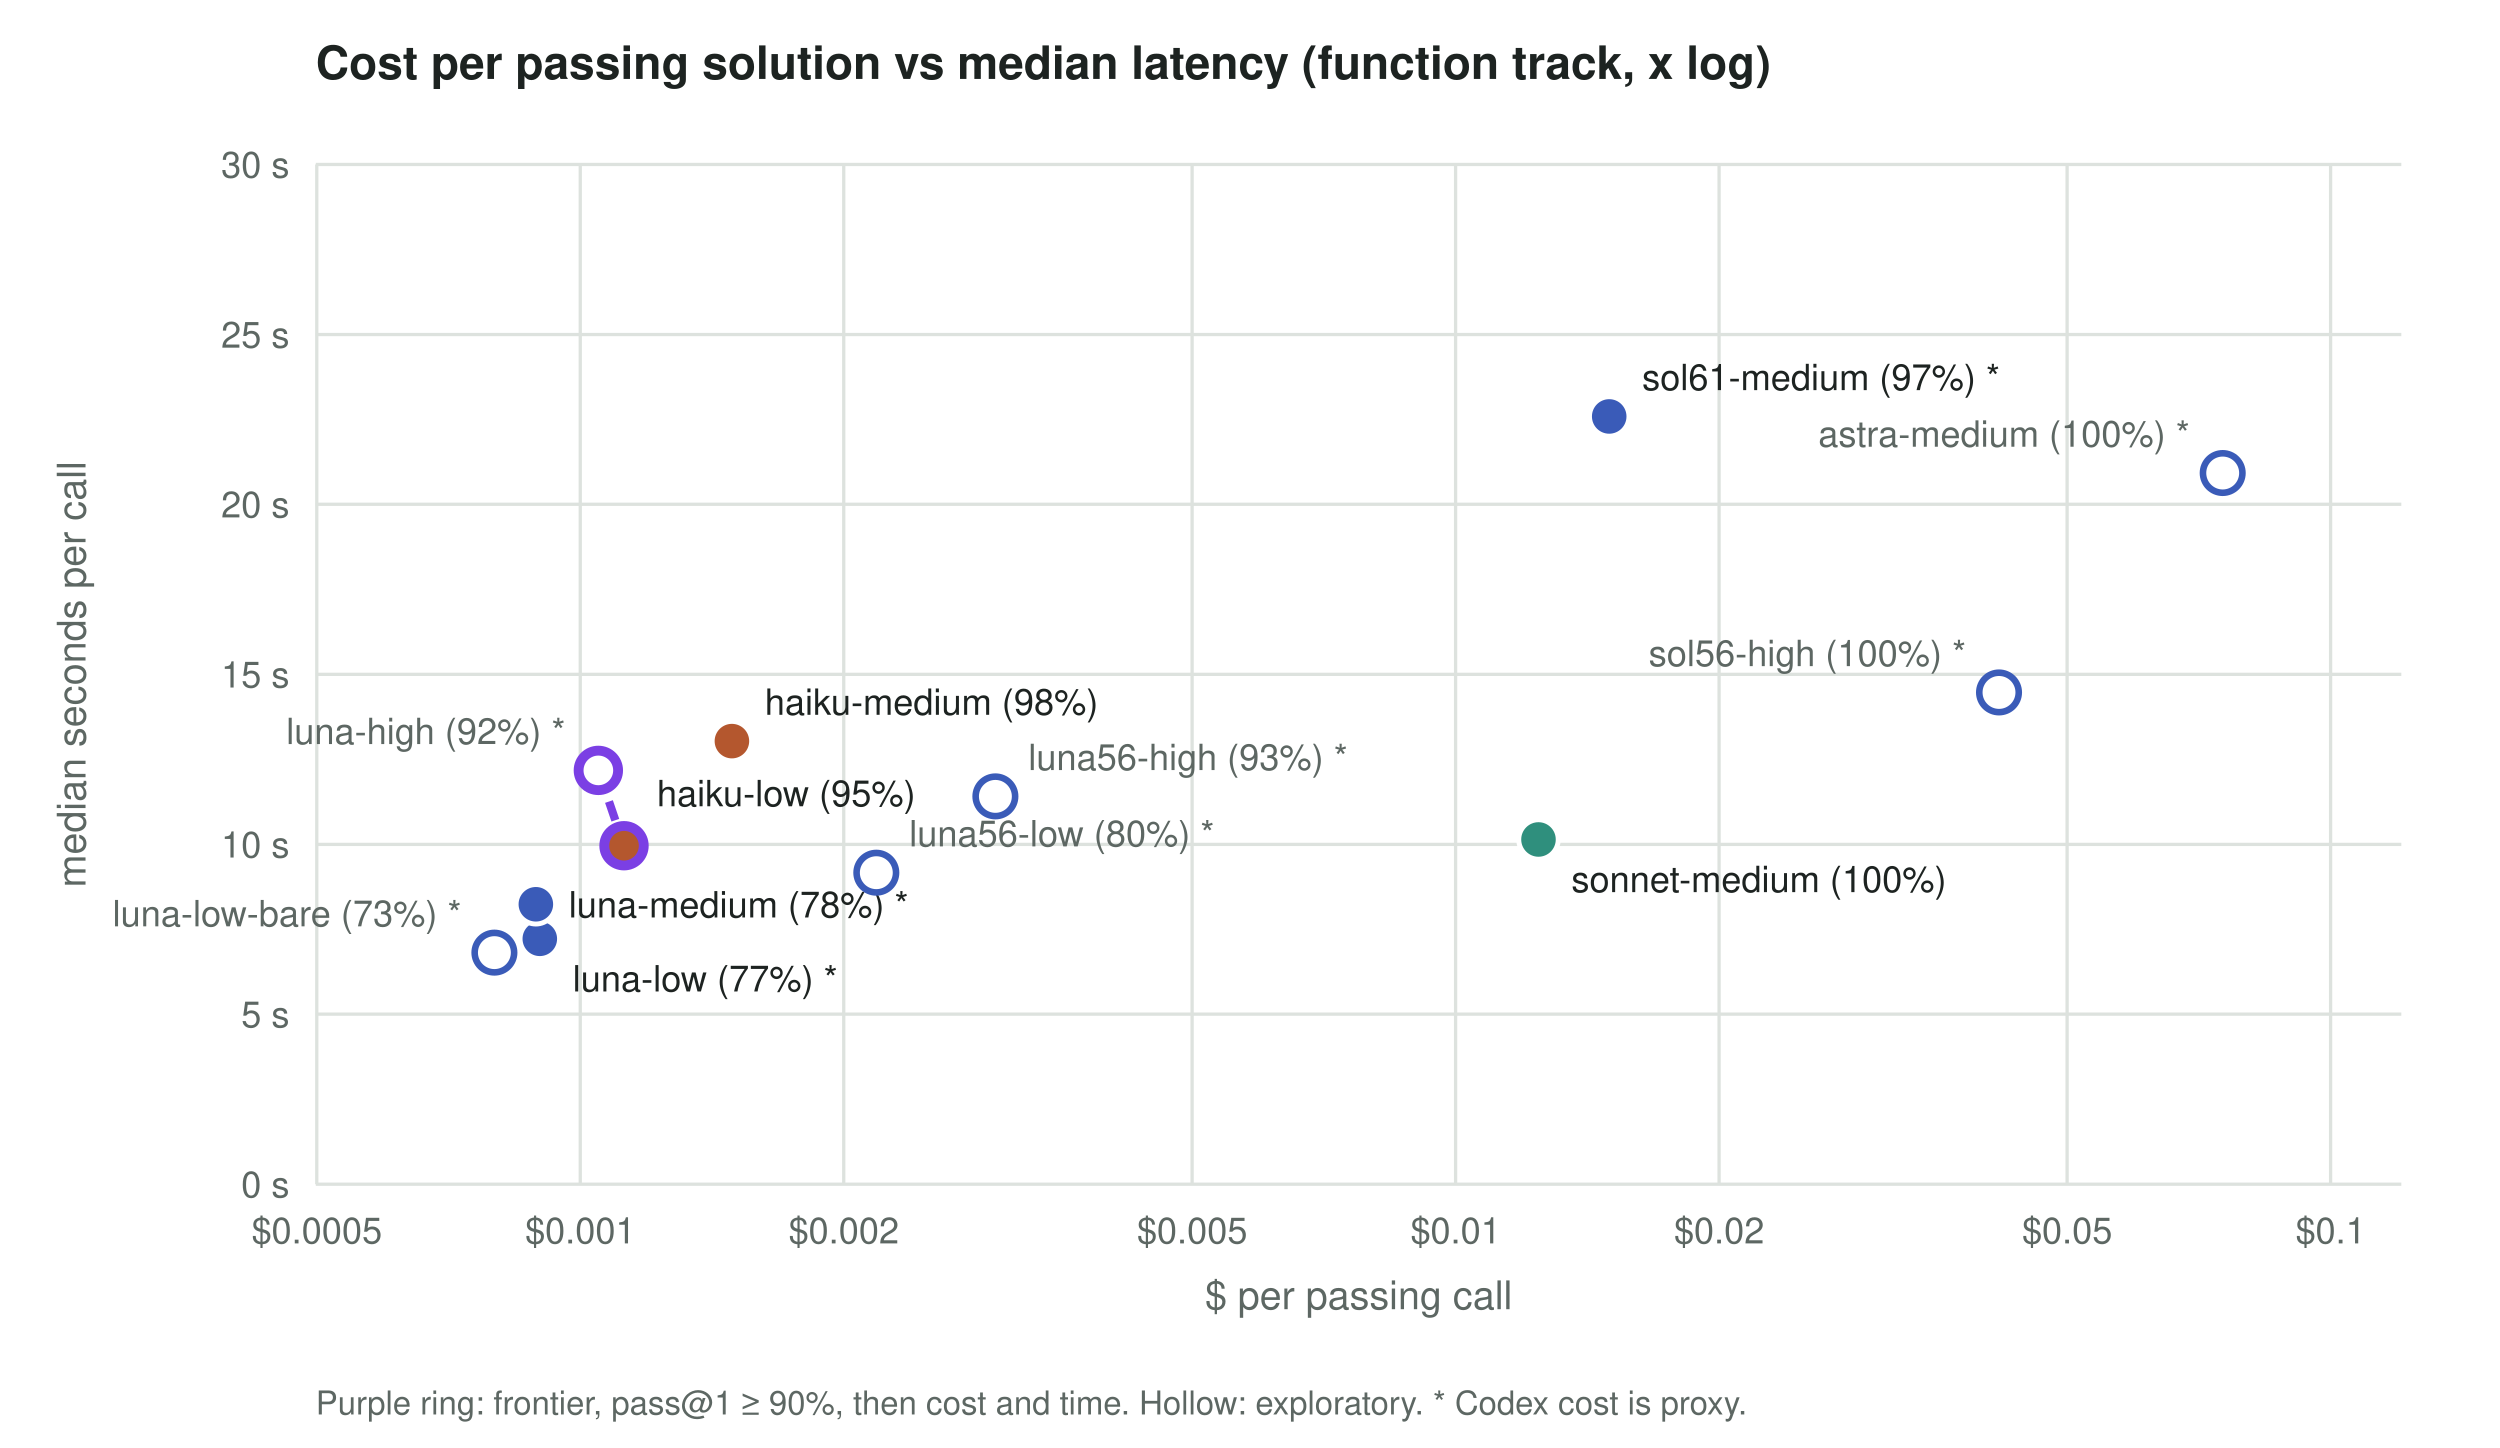
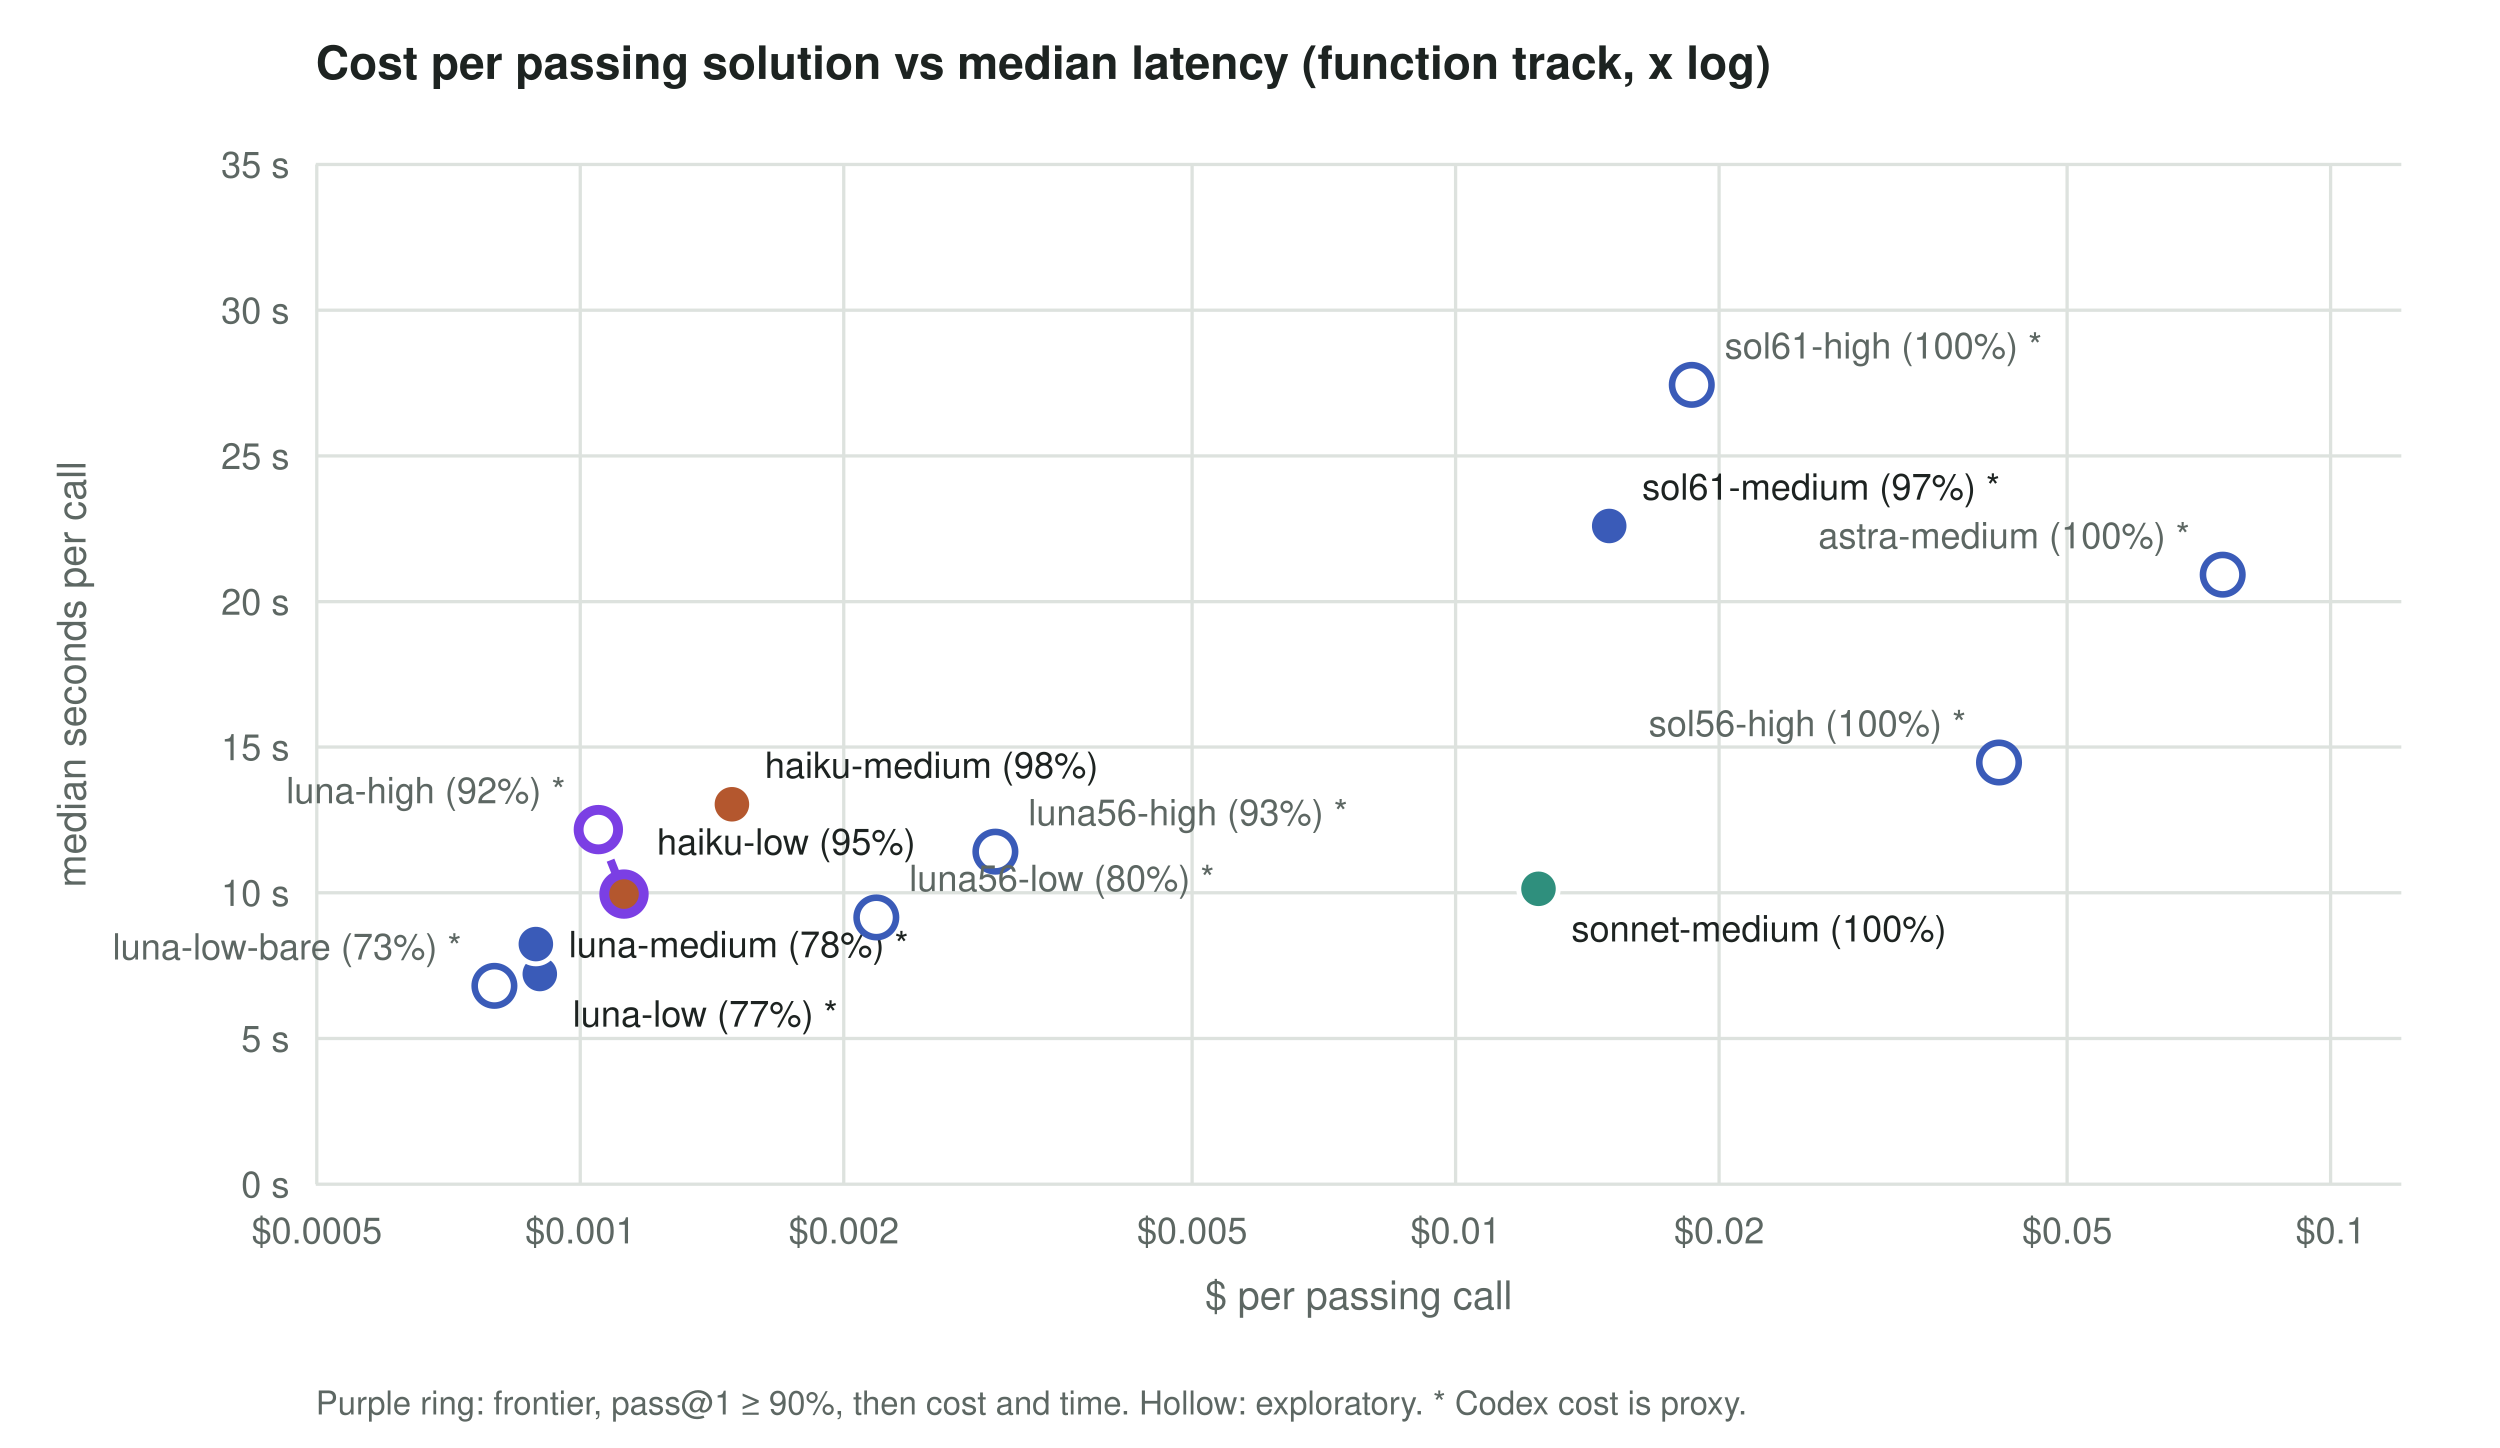
<svg xmlns="http://www.w3.org/2000/svg" viewBox="0 0 760 440" width="760" height="440" font-family="Hanken Grotesk, -apple-system, Segoe UI, Helvetica, Arial, sans-serif" font-size="12">
  <rect width="760" height="440" fill="var(--panel,#ffffff)" />
  <text x="96.0" y="24.0" font-size="14" text-anchor="start" style="fill:var(--fg,#1d2321)" font-weight="600">Cost per passing solution vs median latency (function track, x log)</text>
  <line x1="96" x2="730" y1="360.0" y2="360.0" stroke="var(--line,#dde2de)" />
  <text x="88.0" y="364.0" font-size="11" text-anchor="end" style="fill:var(--muted,#5d6763)" font-weight="normal">0 s</text>
-   <line x1="96" x2="730" y1="308.3" y2="308.3" stroke="var(--line,#dde2de)" />
-   <text x="88.0" y="312.3" font-size="11" text-anchor="end" style="fill:var(--muted,#5d6763)" font-weight="normal">5 s</text>
-   <line x1="96" x2="730" y1="256.7" y2="256.7" stroke="var(--line,#dde2de)" />
-   <text x="88.0" y="260.7" font-size="11" text-anchor="end" style="fill:var(--muted,#5d6763)" font-weight="normal">10 s</text>
-   <line x1="96" x2="730" y1="205.0" y2="205.0" stroke="var(--line,#dde2de)" />
-   <text x="88.0" y="209.0" font-size="11" text-anchor="end" style="fill:var(--muted,#5d6763)" font-weight="normal">15 s</text>
-   <line x1="96" x2="730" y1="153.3" y2="153.3" stroke="var(--line,#dde2de)" />
-   <text x="88.0" y="157.3" font-size="11" text-anchor="end" style="fill:var(--muted,#5d6763)" font-weight="normal">20 s</text>
-   <line x1="96" x2="730" y1="101.7" y2="101.7" stroke="var(--line,#dde2de)" />
-   <text x="88.0" y="105.7" font-size="11" text-anchor="end" style="fill:var(--muted,#5d6763)" font-weight="normal">25 s</text>
+   <line x1="96" x2="730" y1="315.7" y2="315.7" stroke="var(--line,#dde2de)" />
+   <text x="88.0" y="319.7" font-size="11" text-anchor="end" style="fill:var(--muted,#5d6763)" font-weight="normal">5 s</text>
+   <line x1="96" x2="730" y1="271.4" y2="271.4" stroke="var(--line,#dde2de)" />
+   <text x="88.0" y="275.4" font-size="11" text-anchor="end" style="fill:var(--muted,#5d6763)" font-weight="normal">10 s</text>
+   <line x1="96" x2="730" y1="227.1" y2="227.1" stroke="var(--line,#dde2de)" />
+   <text x="88.0" y="231.1" font-size="11" text-anchor="end" style="fill:var(--muted,#5d6763)" font-weight="normal">15 s</text>
+   <line x1="96" x2="730" y1="182.9" y2="182.9" stroke="var(--line,#dde2de)" />
+   <text x="88.0" y="186.9" font-size="11" text-anchor="end" style="fill:var(--muted,#5d6763)" font-weight="normal">20 s</text>
+   <line x1="96" x2="730" y1="138.6" y2="138.6" stroke="var(--line,#dde2de)" />
+   <text x="88.0" y="142.6" font-size="11" text-anchor="end" style="fill:var(--muted,#5d6763)" font-weight="normal">25 s</text>
+   <line x1="96" x2="730" y1="94.3" y2="94.3" stroke="var(--line,#dde2de)" />
+   <text x="88.0" y="98.3" font-size="11" text-anchor="end" style="fill:var(--muted,#5d6763)" font-weight="normal">30 s</text>
  <line x1="96" x2="730" y1="50.0" y2="50.0" stroke="var(--line,#dde2de)" />
-   <text x="88.0" y="54.0" font-size="11" text-anchor="end" style="fill:var(--muted,#5d6763)" font-weight="normal">30 s</text>
+   <text x="88.0" y="54.0" font-size="11" text-anchor="end" style="fill:var(--muted,#5d6763)" font-weight="normal">35 s</text>
  <line x1="96.3" x2="96.3" y1="50" y2="360" stroke="var(--line,#dde2de)" />
  <text x="96.3" y="378.0" font-size="11" text-anchor="middle" style="fill:var(--muted,#5d6763)" font-weight="normal">$0.0005</text>
  <line x1="176.4" x2="176.4" y1="50" y2="360" stroke="var(--line,#dde2de)" />
  <text x="176.4" y="378.0" font-size="11" text-anchor="middle" style="fill:var(--muted,#5d6763)" font-weight="normal">$0.001</text>
  <line x1="256.5" x2="256.5" y1="50" y2="360" stroke="var(--line,#dde2de)" />
  <text x="256.5" y="378.0" font-size="11" text-anchor="middle" style="fill:var(--muted,#5d6763)" font-weight="normal">$0.002</text>
  <line x1="362.4" x2="362.4" y1="50" y2="360" stroke="var(--line,#dde2de)" />
  <text x="362.4" y="378.0" font-size="11" text-anchor="middle" style="fill:var(--muted,#5d6763)" font-weight="normal">$0.005</text>
  <line x1="442.5" x2="442.5" y1="50" y2="360" stroke="var(--line,#dde2de)" />
  <text x="442.5" y="378.0" font-size="11" text-anchor="middle" style="fill:var(--muted,#5d6763)" font-weight="normal">$0.01</text>
  <line x1="522.6" x2="522.6" y1="50" y2="360" stroke="var(--line,#dde2de)" />
  <text x="522.6" y="378.0" font-size="11" text-anchor="middle" style="fill:var(--muted,#5d6763)" font-weight="normal">$0.02</text>
  <line x1="628.4" x2="628.4" y1="50" y2="360" stroke="var(--line,#dde2de)" />
  <text x="628.4" y="378.0" font-size="11" text-anchor="middle" style="fill:var(--muted,#5d6763)" font-weight="normal">$0.05</text>
  <line x1="708.5" x2="708.5" y1="50" y2="360" stroke="var(--line,#dde2de)" />
  <text x="708.5" y="378.0" font-size="11" text-anchor="middle" style="fill:var(--muted,#5d6763)" font-weight="normal">$0.1</text>
  <text x="413.0" y="398.0" font-size="12" text-anchor="middle" style="fill:var(--muted,#5d6763)" font-weight="normal">$ per passing call</text>
  <text x="26.0" y="205.0" font-size="12" text-anchor="middle" style="fill:var(--muted,#5d6763)" font-weight="normal" transform="rotate(-90 26 205.0)">median seconds per call</text>
-   <polyline points="181.9,234.2 189.7,257.1" fill="none" stroke="var(--frontier,#7b3fe4)" stroke-width="2.5" stroke-dasharray="6 4" />
-   <circle cx="189.7" cy="257.1" r="6" fill="var(--claude,#b4572e)" stroke="var(--frontier,#7b3fe4)" stroke-width="3" />
-   <text x="199.7" y="245.1" font-size="11" text-anchor="start" style="fill:var(--fg,#1d2321)" font-weight="normal">haiku-low (95%)</text>
-   <circle cx="222.5" cy="225.3" r="6" fill="var(--claude,#b4572e)" stroke="var(--panel,#ffffff)" stroke-width="1.5" />
-   <text x="232.5" y="217.3" font-size="11" text-anchor="start" style="fill:var(--fg,#1d2321)" font-weight="normal">haiku-medium (98%)</text>
-   <circle cx="467.7" cy="255.2" r="6" fill="var(--sonnet,#2f8f7d)" stroke="var(--panel,#ffffff)" stroke-width="1.5" />
-   <text x="477.7" y="271.2" font-size="11" text-anchor="start" style="fill:var(--fg,#1d2321)" font-weight="normal">sonnet-medium (100%)</text>
-   <circle cx="164.1" cy="285.4" r="6" fill="var(--codex,#3a5bb8)" stroke="var(--panel,#ffffff)" stroke-width="1.5" />
-   <text x="174.1" y="301.4" font-size="11" text-anchor="start" style="fill:var(--fg,#1d2321)" font-weight="normal">luna-low (77%) *</text>
-   <circle cx="162.9" cy="274.9" r="6" fill="var(--codex,#3a5bb8)" stroke="var(--panel,#ffffff)" stroke-width="1.5" />
-   <text x="172.9" y="278.9" font-size="11" text-anchor="start" style="fill:var(--fg,#1d2321)" font-weight="normal">luna-medium (78%) *</text>
-   <circle cx="489.2" cy="126.6" r="6" fill="var(--codex,#3a5bb8)" stroke="var(--panel,#ffffff)" stroke-width="1.5" />
-   <text x="499.2" y="118.6" font-size="11" text-anchor="start" style="fill:var(--fg,#1d2321)" font-weight="normal">sol61-medium (97%) *</text>
-   <circle cx="675.7" cy="143.8" r="6" fill="var(--panel,#ffffff)" stroke="var(--codex,#3a5bb8)" stroke-width="2" />
-   <text x="665.7" y="135.8" font-size="11" text-anchor="end" style="fill:var(--muted,#5d6763)" font-weight="normal">astra-medium (100%) *</text>
-   <circle cx="181.9" cy="234.2" r="6" fill="var(--panel,#ffffff)" stroke="var(--frontier,#7b3fe4)" stroke-width="3" />
-   <text x="171.9" y="226.2" font-size="11" text-anchor="end" style="fill:var(--muted,#5d6763)" font-weight="normal">luna-high (92%) *</text>
-   <circle cx="150.3" cy="289.6" r="6" fill="var(--panel,#ffffff)" stroke="var(--codex,#3a5bb8)" stroke-width="2" />
-   <text x="140.3" y="281.6" font-size="11" text-anchor="end" style="fill:var(--muted,#5d6763)" font-weight="normal">luna-low-bare (73%) *</text>
-   <circle cx="302.6" cy="242.1" r="6" fill="var(--panel,#ffffff)" stroke="var(--codex,#3a5bb8)" stroke-width="2" />
-   <text x="312.6" y="234.1" font-size="11" text-anchor="start" style="fill:var(--muted,#5d6763)" font-weight="normal">luna56-high (93%) *</text>
-   <circle cx="266.4" cy="265.3" r="6" fill="var(--panel,#ffffff)" stroke="var(--codex,#3a5bb8)" stroke-width="2" />
-   <text x="276.4" y="257.3" font-size="11" text-anchor="start" style="fill:var(--muted,#5d6763)" font-weight="normal">luna56-low (80%) *</text>
-   <circle cx="607.7" cy="210.5" r="6" fill="var(--panel,#ffffff)" stroke="var(--codex,#3a5bb8)" stroke-width="2" />
-   <text x="597.7" y="202.5" font-size="11" text-anchor="end" style="fill:var(--muted,#5d6763)" font-weight="normal">sol56-high (100%) *</text>
+   <polyline points="181.9,252.2 189.7,271.8" fill="none" stroke="var(--frontier,#7b3fe4)" stroke-width="2.5" stroke-dasharray="6 4" />
+   <circle cx="189.7" cy="271.8" r="6" fill="var(--claude,#b4572e)" stroke="var(--frontier,#7b3fe4)" stroke-width="3" />
+   <text x="199.7" y="259.8" font-size="11" text-anchor="start" style="fill:var(--fg,#1d2321)" font-weight="normal">haiku-low (95%)</text>
+   <circle cx="222.5" cy="244.5" r="6" fill="var(--claude,#b4572e)" stroke="var(--panel,#ffffff)" stroke-width="1.5" />
+   <text x="232.5" y="236.5" font-size="11" text-anchor="start" style="fill:var(--fg,#1d2321)" font-weight="normal">haiku-medium (98%)</text>
+   <circle cx="467.7" cy="270.2" r="6" fill="var(--sonnet,#2f8f7d)" stroke="var(--panel,#ffffff)" stroke-width="1.5" />
+   <text x="477.7" y="286.2" font-size="11" text-anchor="start" style="fill:var(--fg,#1d2321)" font-weight="normal">sonnet-medium (100%)</text>
+   <circle cx="164.1" cy="296.1" r="6" fill="var(--codex,#3a5bb8)" stroke="var(--panel,#ffffff)" stroke-width="1.5" />
+   <text x="174.1" y="312.1" font-size="11" text-anchor="start" style="fill:var(--fg,#1d2321)" font-weight="normal">luna-low (77%) *</text>
+   <circle cx="162.9" cy="287.0" r="6" fill="var(--codex,#3a5bb8)" stroke="var(--panel,#ffffff)" stroke-width="1.5" />
+   <text x="172.9" y="291.0" font-size="11" text-anchor="start" style="fill:var(--fg,#1d2321)" font-weight="normal">luna-medium (78%) *</text>
+   <circle cx="489.2" cy="159.9" r="6" fill="var(--codex,#3a5bb8)" stroke="var(--panel,#ffffff)" stroke-width="1.5" />
+   <text x="499.2" y="151.9" font-size="11" text-anchor="start" style="fill:var(--fg,#1d2321)" font-weight="normal">sol61-medium (97%) *</text>
+   <circle cx="675.7" cy="174.7" r="6" fill="var(--panel,#ffffff)" stroke="var(--codex,#3a5bb8)" stroke-width="2" />
+   <text x="665.7" y="166.7" font-size="11" text-anchor="end" style="fill:var(--muted,#5d6763)" font-weight="normal">astra-medium (100%) *</text>
+   <circle cx="181.9" cy="252.2" r="6" fill="var(--panel,#ffffff)" stroke="var(--frontier,#7b3fe4)" stroke-width="3" />
+   <text x="171.9" y="244.2" font-size="11" text-anchor="end" style="fill:var(--muted,#5d6763)" font-weight="normal">luna-high (92%) *</text>
+   <circle cx="150.3" cy="299.7" r="6" fill="var(--panel,#ffffff)" stroke="var(--codex,#3a5bb8)" stroke-width="2" />
+   <text x="140.3" y="291.7" font-size="11" text-anchor="end" style="fill:var(--muted,#5d6763)" font-weight="normal">luna-low-bare (73%) *</text>
+   <circle cx="302.6" cy="258.9" r="6" fill="var(--panel,#ffffff)" stroke="var(--codex,#3a5bb8)" stroke-width="2" />
+   <text x="312.6" y="250.9" font-size="11" text-anchor="start" style="fill:var(--muted,#5d6763)" font-weight="normal">luna56-high (93%) *</text>
+   <circle cx="266.4" cy="278.9" r="6" fill="var(--panel,#ffffff)" stroke="var(--codex,#3a5bb8)" stroke-width="2" />
+   <text x="276.4" y="270.9" font-size="11" text-anchor="start" style="fill:var(--muted,#5d6763)" font-weight="normal">luna56-low (80%) *</text>
+   <circle cx="607.7" cy="231.8" r="6" fill="var(--panel,#ffffff)" stroke="var(--codex,#3a5bb8)" stroke-width="2" />
+   <text x="597.7" y="223.8" font-size="11" text-anchor="end" style="fill:var(--muted,#5d6763)" font-weight="normal">sol56-high (100%) *</text>
+   <circle cx="514.3" cy="117.0" r="6" fill="var(--panel,#ffffff)" stroke="var(--codex,#3a5bb8)" stroke-width="2" />
+   <text x="524.3" y="109.0" font-size="11" text-anchor="start" style="fill:var(--muted,#5d6763)" font-weight="normal">sol61-high (100%) *</text>
  <text x="96.0" y="430.0" font-size="10" text-anchor="start" style="fill:var(--muted,#5d6763)" font-weight="normal">Purple ring: frontier, pass@1 ≥ 90%, then cost and time. Hollow: exploratory. * Codex cost is proxy.</text>
</svg>
